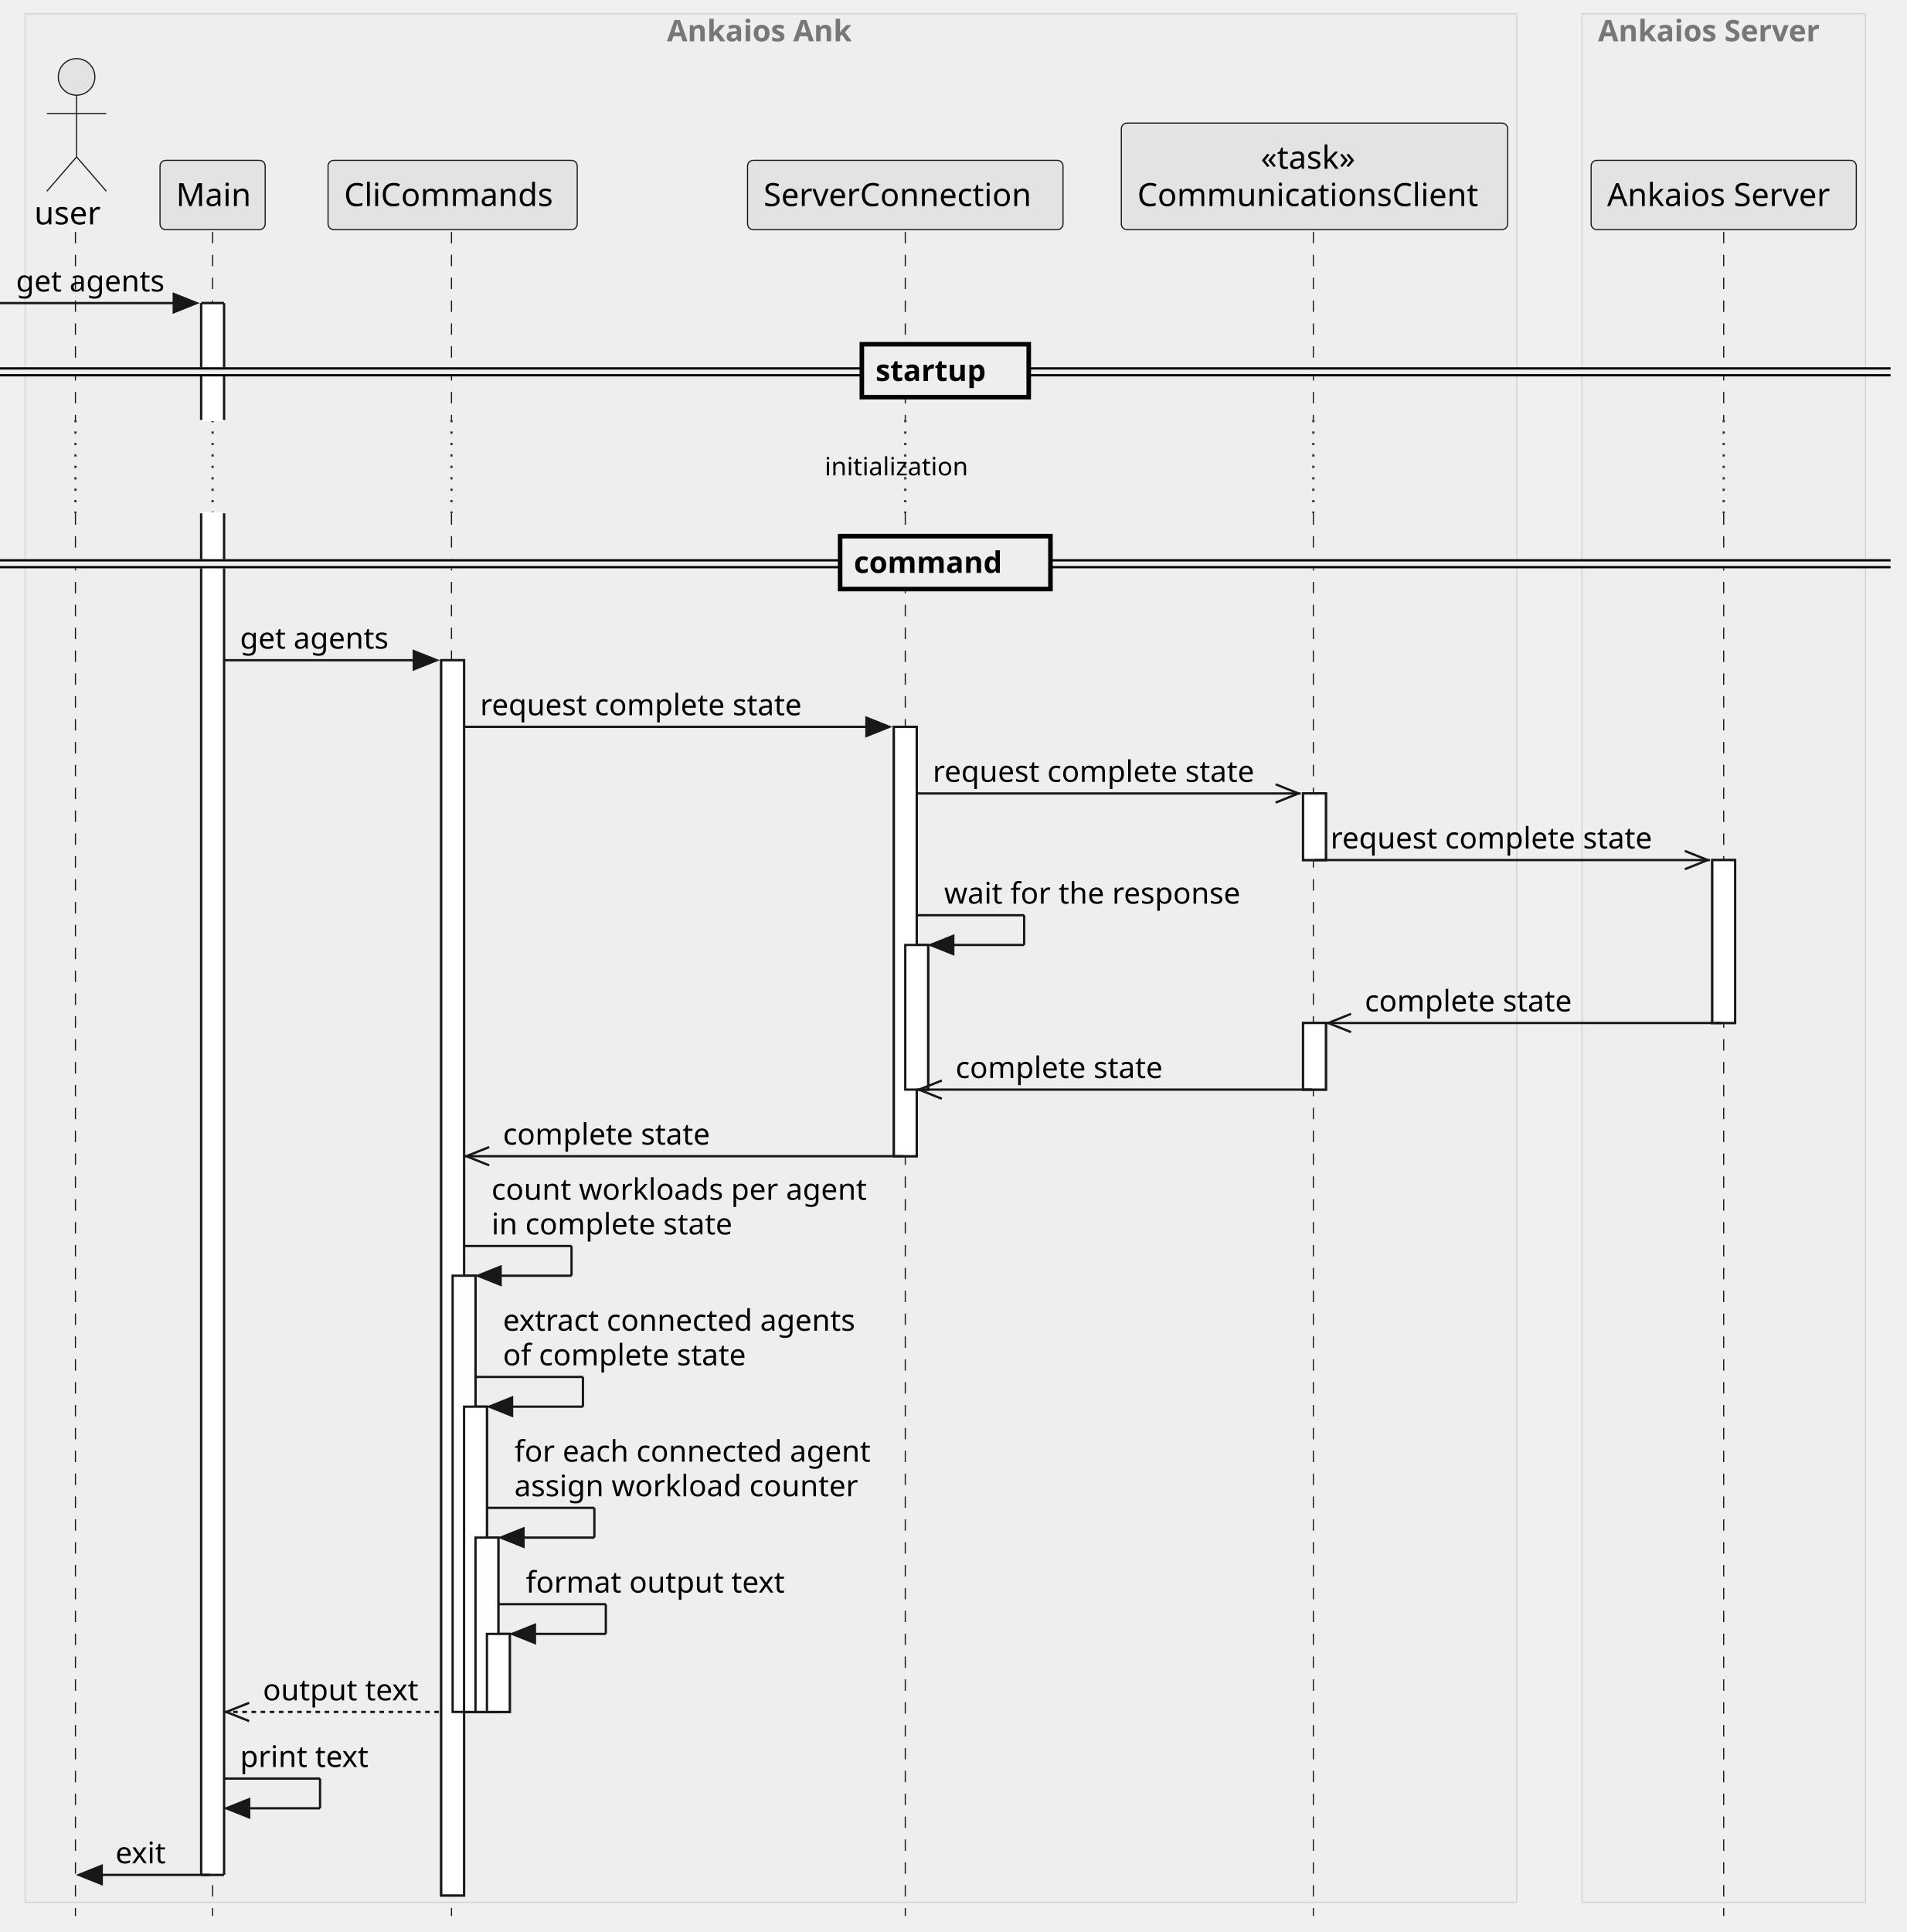
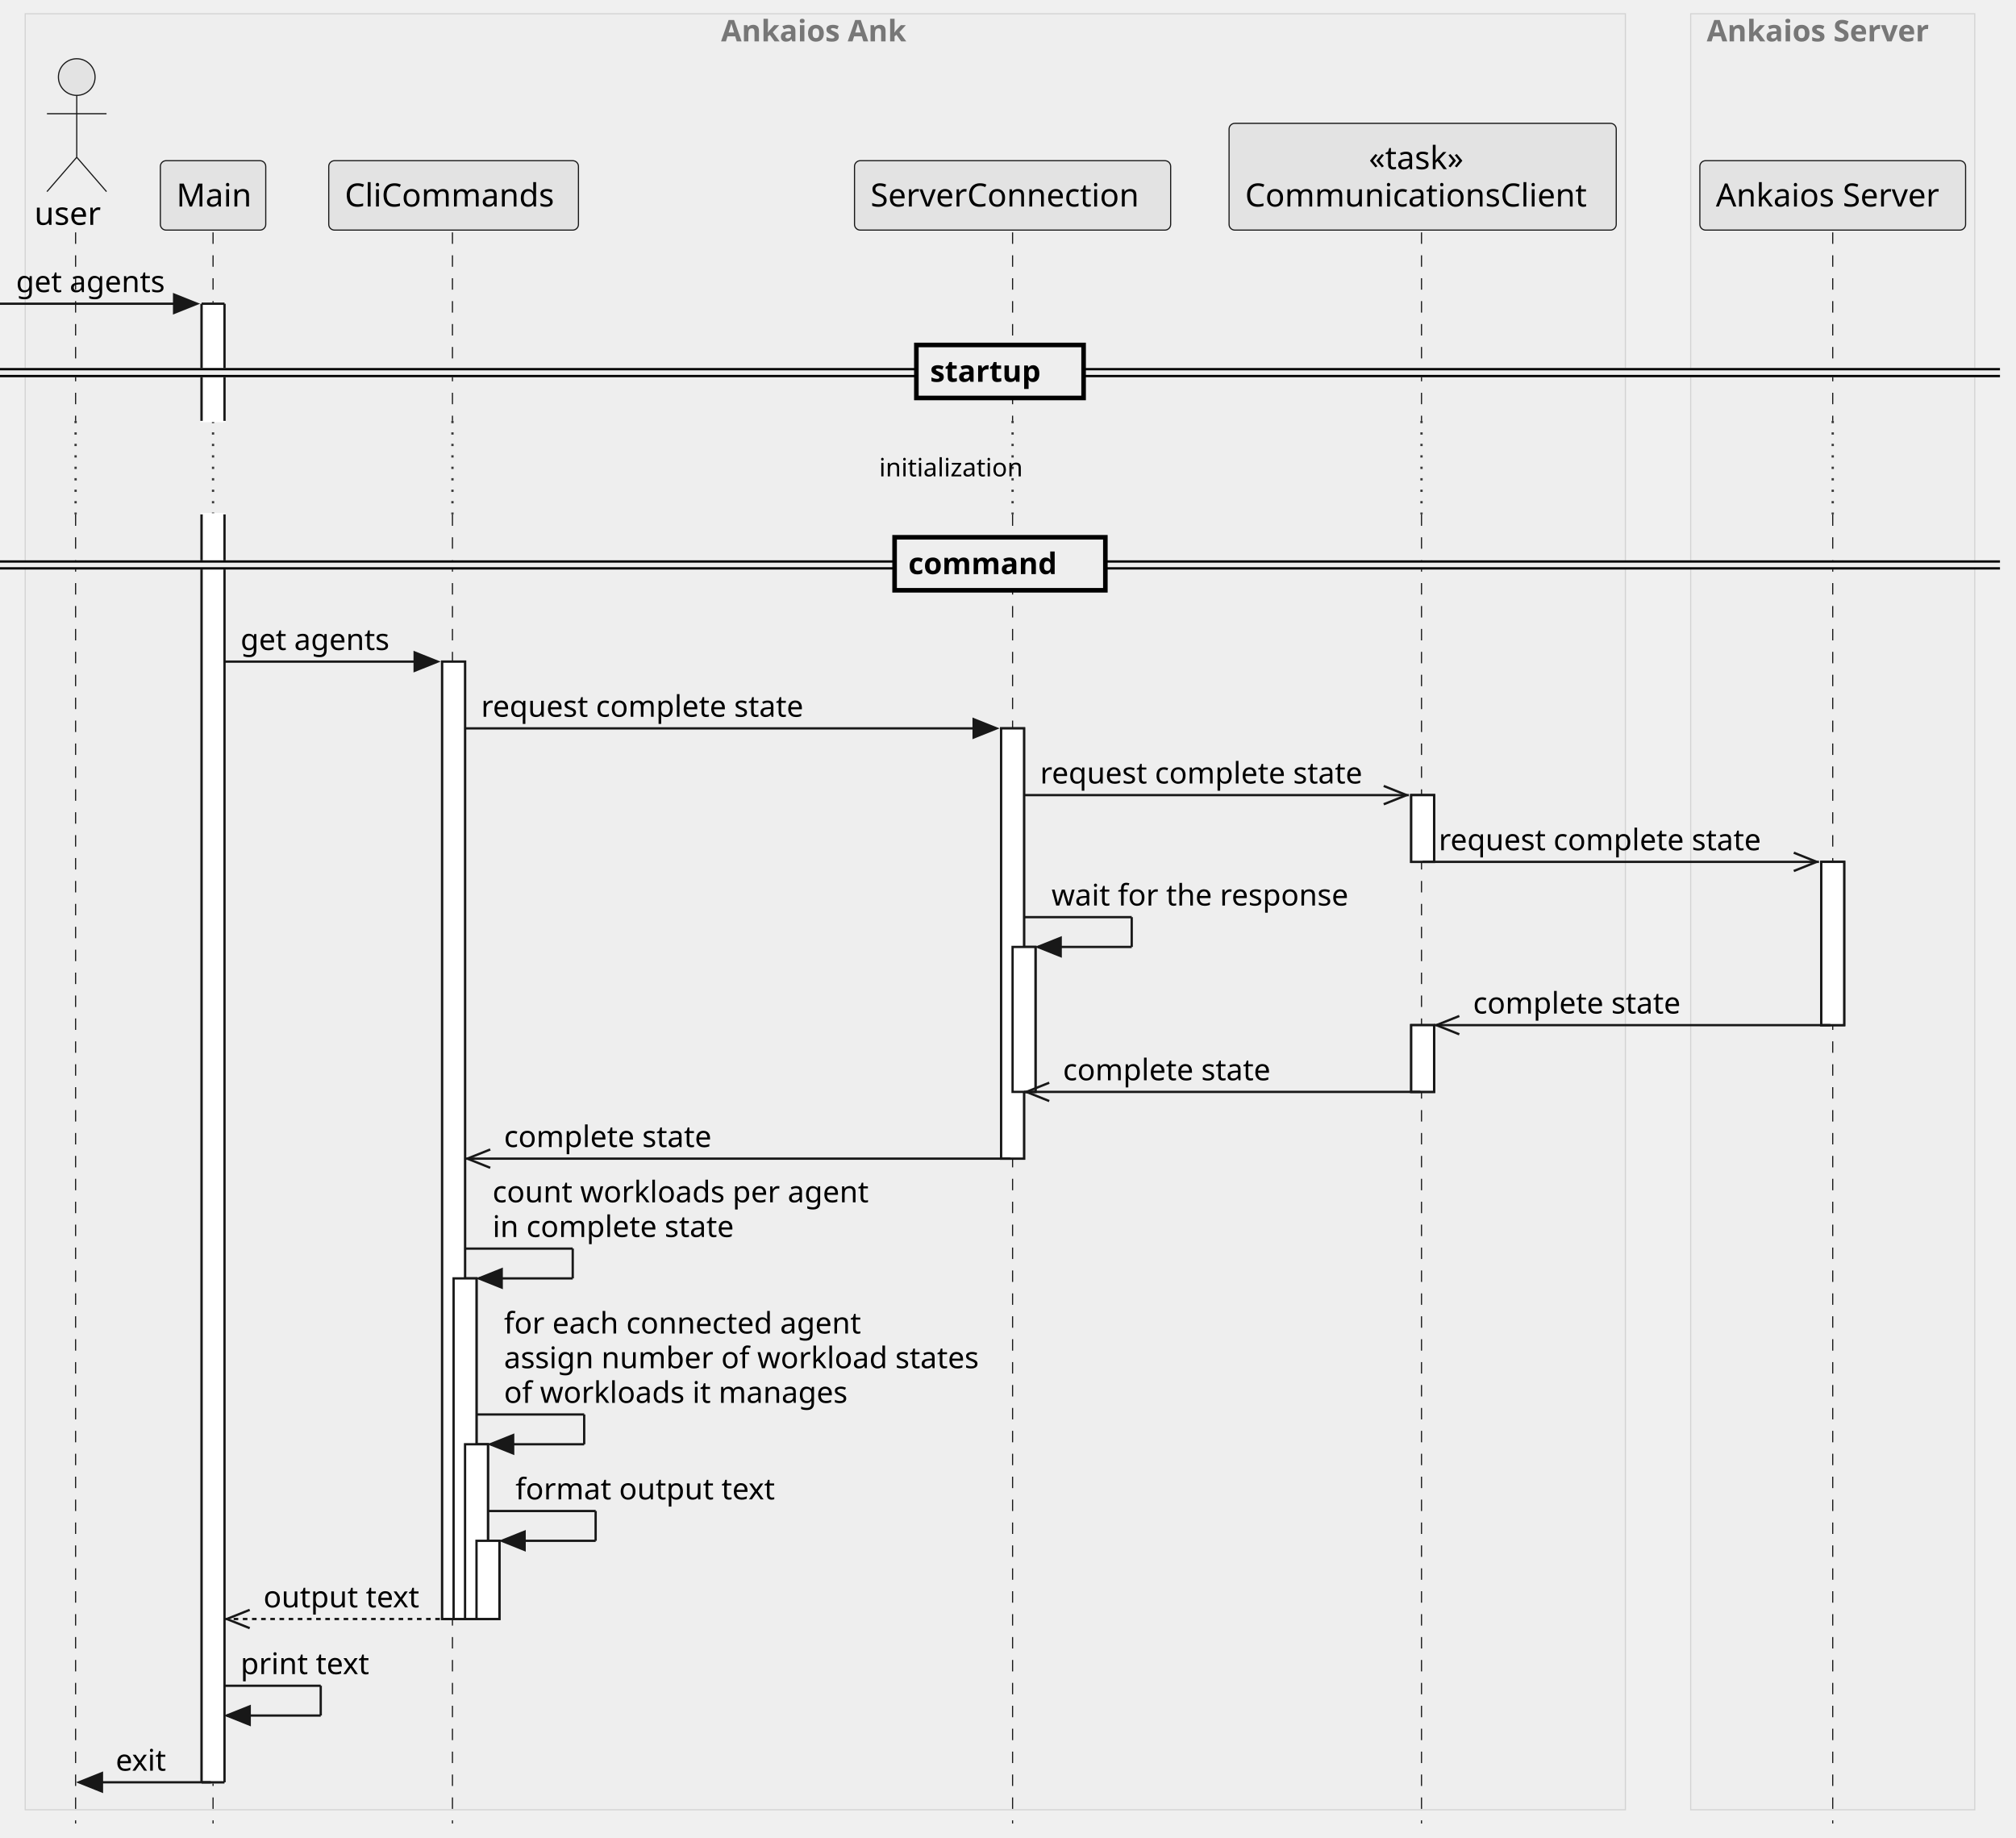
- <svg xmlns="http://www.w3.org/2000/svg" contentStyleType="text/css" height="845px" preserveAspectRatio="none" style="width:834px;height:845px;background:#FFFFFF;" version="1.1" viewBox="0 0 834 845" width="834px" zoomAndPan="magnify">
+ <svg xmlns="http://www.w3.org/2000/svg" contentStyleType="text/css" height="802px" preserveAspectRatio="none" style="width:880px;height:802px;background:#FFFFFF;" version="1.1" viewBox="0 0 880 802" width="880px" zoomAndPan="magnify">
  <defs />
  <g>
-     <rect fill="#EEEEEE" height="826.023" style="stroke:#D3D3D3;stroke-width:0.5;" width="652.5" x="11" y="6" />
-     <text fill="#777777" font-family="sans-serif" font-size="13" font-weight="bold" lengthAdjust="spacing" textLength="91" x="291.75" y="18.067">Ankaios Ank</text>
-     <rect fill="#EEEEEE" height="826.023" style="stroke:#D3D3D3;stroke-width:0.5;" width="124" x="692" y="6" />
-     <text fill="#777777" font-family="sans-serif" font-size="13" font-weight="bold" lengthAdjust="spacing" textLength="110" x="699" y="18.067">Ankaios Server</text>
+     <rect fill="#EEEEEE" height="783.891" style="stroke:#D3D3D3;stroke-width:0.5;" width="698.5" x="11" y="6" />
+     <text fill="#777777" font-family="sans-serif" font-size="13" font-weight="bold" lengthAdjust="spacing" textLength="91" x="314.75" y="18.067">Ankaios Ank</text>
+     <rect fill="#EEEEEE" height="783.891" style="stroke:#D3D3D3;stroke-width:0.5;" width="124" x="738" y="6" />
+     <text fill="#777777" font-family="sans-serif" font-size="13" font-weight="bold" lengthAdjust="spacing" textLength="110" x="745" y="18.067">Ankaios Server</text>
    <rect fill="#FFFFFF" height="51.133" style="stroke:#FFFFFF;stroke-width:1.0;" width="10" x="88" y="132.562" />
    <line style="stroke:#181818;stroke-width:1.0;" x1="88" x2="88" y1="132.562" y2="183.695" />
    <line style="stroke:#181818;stroke-width:1.0;" x1="98" x2="98" y1="132.562" y2="183.695" />
    <line style="stroke:#181818;stroke-width:1.0;" x1="88" x2="98" y1="132.562" y2="132.562" />
-     <rect fill="#FFFFFF" height="595.523" style="stroke:#FFFFFF;stroke-width:1.0;" width="10" x="88" y="224.5" />
-     <line style="stroke:#181818;stroke-width:1.0;" x1="88" x2="88" y1="224.5" y2="820.023" />
-     <line style="stroke:#181818;stroke-width:1.0;" x1="98" x2="98" y1="224.5" y2="820.023" />
-     <line style="stroke:#181818;stroke-width:1.0;" x1="88" x2="98" y1="820.023" y2="820.023" />
-     <rect fill="#FFFFFF" height="540.258" style="stroke:#181818;stroke-width:1.0;" width="10" x="193" y="288.766" />
-     <rect fill="#FFFFFF" height="190.797" style="stroke:#181818;stroke-width:1.0;" width="10" x="198" y="557.961" />
-     <rect fill="#FFFFFF" height="133.531" style="stroke:#181818;stroke-width:1.0;" width="10" x="203" y="615.227" />
-     <rect fill="#FFFFFF" height="76.266" style="stroke:#181818;stroke-width:1.0;" width="10" x="208" y="672.492" />
-     <rect fill="#FFFFFF" height="34.133" style="stroke:#181818;stroke-width:1.0;" width="10" x="213" y="714.625" />
-     <rect fill="#FFFFFF" height="187.797" style="stroke:#181818;stroke-width:1.0;" width="10" x="391" y="317.898" />
-     <rect fill="#FFFFFF" height="63.266" style="stroke:#181818;stroke-width:1.0;" width="10" x="396" y="413.297" />
-     <rect fill="#FFFFFF" height="29.133" style="stroke:#181818;stroke-width:1.0;" width="10" x="570" y="347.031" />
-     <rect fill="#FFFFFF" height="29.133" style="stroke:#181818;stroke-width:1.0;" width="10" x="570" y="447.43" />
-     <rect fill="#FFFFFF" height="71.266" style="stroke:#181818;stroke-width:1.0;" width="10" x="749" y="376.164" />
+     <rect fill="#FFFFFF" height="553.391" style="stroke:#FFFFFF;stroke-width:1.0;" width="10" x="88" y="224.5" />
+     <line style="stroke:#181818;stroke-width:1.0;" x1="88" x2="88" y1="224.5" y2="777.891" />
+     <line style="stroke:#181818;stroke-width:1.0;" x1="98" x2="98" y1="224.5" y2="777.891" />
+     <line style="stroke:#181818;stroke-width:1.0;" x1="88" x2="98" y1="777.891" y2="777.891" />
+     <rect fill="#FFFFFF" height="417.859" style="stroke:#181818;stroke-width:1.0;" width="10" x="193" y="288.766" />
+     <rect fill="#FFFFFF" height="148.664" style="stroke:#181818;stroke-width:1.0;" width="10" x="198" y="557.961" />
+     <rect fill="#FFFFFF" height="76.266" style="stroke:#181818;stroke-width:1.0;" width="10" x="203" y="630.359" />
+     <rect fill="#FFFFFF" height="34.133" style="stroke:#181818;stroke-width:1.0;" width="10" x="208" y="672.492" />
+     <rect fill="#FFFFFF" height="187.797" style="stroke:#181818;stroke-width:1.0;" width="10" x="437" y="317.898" />
+     <rect fill="#FFFFFF" height="63.266" style="stroke:#181818;stroke-width:1.0;" width="10" x="442" y="413.297" />
+     <rect fill="#FFFFFF" height="29.133" style="stroke:#181818;stroke-width:1.0;" width="10" x="616" y="347.031" />
+     <rect fill="#FFFFFF" height="29.133" style="stroke:#181818;stroke-width:1.0;" width="10" x="616" y="447.43" />
+     <rect fill="#FFFFFF" height="71.266" style="stroke:#181818;stroke-width:1.0;" width="10" x="795" y="376.164" />
    <line style="stroke:#181818;stroke-width:0.5;stroke-dasharray:5.0,5.0;" x1="33" x2="33" y1="101.43" y2="183.695" />
    <line style="stroke:#383838;stroke-width:1.0;stroke-dasharray:1.0,4.0;" x1="33" x2="33" y1="183.695" y2="224.5" />
-     <line style="stroke:#181818;stroke-width:0.5;stroke-dasharray:5.0,5.0;" x1="33" x2="33" y1="224.5" y2="838.023" />
+     <line style="stroke:#181818;stroke-width:0.5;stroke-dasharray:5.0,5.0;" x1="33" x2="33" y1="224.5" y2="795.891" />
    <line style="stroke:#181818;stroke-width:0.5;stroke-dasharray:5.0,5.0;" x1="93" x2="93" y1="101.43" y2="183.695" />
    <line style="stroke:#383838;stroke-width:1.0;stroke-dasharray:1.0,4.0;" x1="93" x2="93" y1="183.695" y2="224.5" />
-     <line style="stroke:#181818;stroke-width:0.5;stroke-dasharray:5.0,5.0;" x1="93" x2="93" y1="224.5" y2="838.023" />
+     <line style="stroke:#181818;stroke-width:0.5;stroke-dasharray:5.0,5.0;" x1="93" x2="93" y1="224.5" y2="795.891" />
    <line style="stroke:#181818;stroke-width:0.5;stroke-dasharray:5.0,5.0;" x1="197.5" x2="197.5" y1="101.43" y2="183.695" />
    <line style="stroke:#383838;stroke-width:1.0;stroke-dasharray:1.0,4.0;" x1="197.5" x2="197.5" y1="183.695" y2="224.5" />
-     <line style="stroke:#181818;stroke-width:0.5;stroke-dasharray:5.0,5.0;" x1="197.5" x2="197.5" y1="224.5" y2="838.023" />
-     <line style="stroke:#181818;stroke-width:0.5;stroke-dasharray:5.0,5.0;" x1="396" x2="396" y1="101.43" y2="183.695" />
-     <line style="stroke:#383838;stroke-width:1.0;stroke-dasharray:1.0,4.0;" x1="396" x2="396" y1="183.695" y2="224.5" />
-     <line style="stroke:#181818;stroke-width:0.5;stroke-dasharray:5.0,5.0;" x1="396" x2="396" y1="224.5" y2="838.023" />
-     <line style="stroke:#181818;stroke-width:0.5;stroke-dasharray:5.0,5.0;" x1="574.5" x2="574.5" y1="101.43" y2="183.695" />
-     <line style="stroke:#383838;stroke-width:1.0;stroke-dasharray:1.0,4.0;" x1="574.5" x2="574.5" y1="183.695" y2="224.5" />
-     <line style="stroke:#181818;stroke-width:0.5;stroke-dasharray:5.0,5.0;" x1="574.5" x2="574.5" y1="224.5" y2="838.023" />
-     <line style="stroke:#181818;stroke-width:0.5;stroke-dasharray:5.0,5.0;" x1="754" x2="754" y1="101.43" y2="183.695" />
-     <line style="stroke:#383838;stroke-width:1.0;stroke-dasharray:1.0,4.0;" x1="754" x2="754" y1="183.695" y2="224.5" />
-     <line style="stroke:#181818;stroke-width:0.5;stroke-dasharray:5.0,5.0;" x1="754" x2="754" y1="224.5" y2="838.023" />
+     <line style="stroke:#181818;stroke-width:0.5;stroke-dasharray:5.0,5.0;" x1="197.5" x2="197.5" y1="224.5" y2="795.891" />
+     <line style="stroke:#181818;stroke-width:0.5;stroke-dasharray:5.0,5.0;" x1="442" x2="442" y1="101.43" y2="183.695" />
+     <line style="stroke:#383838;stroke-width:1.0;stroke-dasharray:1.0,4.0;" x1="442" x2="442" y1="183.695" y2="224.5" />
+     <line style="stroke:#181818;stroke-width:0.5;stroke-dasharray:5.0,5.0;" x1="442" x2="442" y1="224.5" y2="795.891" />
+     <line style="stroke:#181818;stroke-width:0.5;stroke-dasharray:5.0,5.0;" x1="620.5" x2="620.5" y1="101.43" y2="183.695" />
+     <line style="stroke:#383838;stroke-width:1.0;stroke-dasharray:1.0,4.0;" x1="620.5" x2="620.5" y1="183.695" y2="224.5" />
+     <line style="stroke:#181818;stroke-width:0.5;stroke-dasharray:5.0,5.0;" x1="620.5" x2="620.5" y1="224.5" y2="795.891" />
+     <line style="stroke:#181818;stroke-width:0.5;stroke-dasharray:5.0,5.0;" x1="800" x2="800" y1="101.43" y2="183.695" />
+     <line style="stroke:#383838;stroke-width:1.0;stroke-dasharray:1.0,4.0;" x1="800" x2="800" y1="183.695" y2="224.5" />
+     <line style="stroke:#181818;stroke-width:0.5;stroke-dasharray:5.0,5.0;" x1="800" x2="800" y1="224.5" y2="795.891" />
    <text fill="#000000" font-family="sans-serif" font-size="14" lengthAdjust="spacing" textLength="31" x="15" y="98.128">user</text>
    <ellipse cx="33.5" cy="33.633" fill="#E3E3E3" rx="8" ry="8" style="stroke:#181818;stroke-width:0.5;" />
    <path d="M33.5,41.633 L33.5,68.633 M20.5,49.633 L46.5,49.633 M33.5,68.633 L20.5,83.633 M33.5,68.633 L46.5,83.633 " fill="none" style="stroke:#181818;stroke-width:0.5;" />
    <rect fill="#E3E3E3" height="30.297" rx="2.5" ry="2.5" style="stroke:#181818;stroke-width:0.5;" width="46" x="70" y="70.133" />
    <text fill="#000000" font-family="sans-serif" font-size="14" lengthAdjust="spacing" textLength="32" x="77" y="90.128">Main</text>
    <rect fill="#E3E3E3" height="30.297" rx="2.5" ry="2.5" style="stroke:#181818;stroke-width:0.5;" width="109" x="143.5" y="70.133" />
    <text fill="#000000" font-family="sans-serif" font-size="14" lengthAdjust="spacing" textLength="95" x="150.5" y="90.128">CliCommands</text>
-     <rect fill="#E3E3E3" height="30.297" rx="2.5" ry="2.5" style="stroke:#181818;stroke-width:0.5;" width="138" x="327" y="70.133" />
-     <text fill="#000000" font-family="sans-serif" font-size="14" lengthAdjust="spacing" textLength="124" x="334" y="90.128">ServerConnection</text>
-     <rect fill="#E3E3E3" height="46.594" rx="2.5" ry="2.5" style="stroke:#181818;stroke-width:0.5;" width="169" x="490.5" y="53.836" />
-     <text fill="#000000" font-family="sans-serif" font-size="14" lengthAdjust="spacing" textLength="47" x="551.5" y="73.831">«task»</text>
-     <text fill="#000000" font-family="sans-serif" font-size="14" lengthAdjust="spacing" textLength="155" x="497.5" y="90.128">CommunicationsClient</text>
-     <rect fill="#E3E3E3" height="30.297" rx="2.5" ry="2.5" style="stroke:#181818;stroke-width:0.5;" width="116" x="696" y="70.133" />
-     <text fill="#000000" font-family="sans-serif" font-size="14" lengthAdjust="spacing" textLength="102" x="703" y="90.128">Ankaios Server</text>
+     <rect fill="#E3E3E3" height="30.297" rx="2.5" ry="2.5" style="stroke:#181818;stroke-width:0.5;" width="138" x="373" y="70.133" />
+     <text fill="#000000" font-family="sans-serif" font-size="14" lengthAdjust="spacing" textLength="124" x="380" y="90.128">ServerConnection</text>
+     <rect fill="#E3E3E3" height="46.594" rx="2.5" ry="2.5" style="stroke:#181818;stroke-width:0.5;" width="169" x="536.5" y="53.836" />
+     <text fill="#000000" font-family="sans-serif" font-size="14" lengthAdjust="spacing" textLength="47" x="597.5" y="73.831">«task»</text>
+     <text fill="#000000" font-family="sans-serif" font-size="14" lengthAdjust="spacing" textLength="155" x="543.5" y="90.128">CommunicationsClient</text>
+     <rect fill="#E3E3E3" height="30.297" rx="2.5" ry="2.5" style="stroke:#181818;stroke-width:0.5;" width="116" x="742" y="70.133" />
+     <text fill="#000000" font-family="sans-serif" font-size="14" lengthAdjust="spacing" textLength="102" x="749" y="90.128">Ankaios Server</text>
    <rect fill="#FFFFFF" height="51.133" style="stroke:#FFFFFF;stroke-width:1.0;" width="10" x="88" y="132.562" />
    <line style="stroke:#181818;stroke-width:1.0;" x1="88" x2="88" y1="132.562" y2="183.695" />
    <line style="stroke:#181818;stroke-width:1.0;" x1="98" x2="98" y1="132.562" y2="183.695" />
    <line style="stroke:#181818;stroke-width:1.0;" x1="88" x2="98" y1="132.562" y2="132.562" />
-     <rect fill="#FFFFFF" height="595.523" style="stroke:#FFFFFF;stroke-width:1.0;" width="10" x="88" y="224.5" />
-     <line style="stroke:#181818;stroke-width:1.0;" x1="88" x2="88" y1="224.5" y2="820.023" />
-     <line style="stroke:#181818;stroke-width:1.0;" x1="98" x2="98" y1="224.5" y2="820.023" />
-     <line style="stroke:#181818;stroke-width:1.0;" x1="88" x2="98" y1="820.023" y2="820.023" />
-     <rect fill="#FFFFFF" height="540.258" style="stroke:#181818;stroke-width:1.0;" width="10" x="193" y="288.766" />
-     <rect fill="#FFFFFF" height="190.797" style="stroke:#181818;stroke-width:1.0;" width="10" x="198" y="557.961" />
-     <rect fill="#FFFFFF" height="133.531" style="stroke:#181818;stroke-width:1.0;" width="10" x="203" y="615.227" />
-     <rect fill="#FFFFFF" height="76.266" style="stroke:#181818;stroke-width:1.0;" width="10" x="208" y="672.492" />
-     <rect fill="#FFFFFF" height="34.133" style="stroke:#181818;stroke-width:1.0;" width="10" x="213" y="714.625" />
-     <rect fill="#FFFFFF" height="187.797" style="stroke:#181818;stroke-width:1.0;" width="10" x="391" y="317.898" />
-     <rect fill="#FFFFFF" height="63.266" style="stroke:#181818;stroke-width:1.0;" width="10" x="396" y="413.297" />
-     <rect fill="#FFFFFF" height="29.133" style="stroke:#181818;stroke-width:1.0;" width="10" x="570" y="347.031" />
-     <rect fill="#FFFFFF" height="29.133" style="stroke:#181818;stroke-width:1.0;" width="10" x="570" y="447.43" />
-     <rect fill="#FFFFFF" height="71.266" style="stroke:#181818;stroke-width:1.0;" width="10" x="749" y="376.164" />
+     <rect fill="#FFFFFF" height="553.391" style="stroke:#FFFFFF;stroke-width:1.0;" width="10" x="88" y="224.5" />
+     <line style="stroke:#181818;stroke-width:1.0;" x1="88" x2="88" y1="224.5" y2="777.891" />
+     <line style="stroke:#181818;stroke-width:1.0;" x1="98" x2="98" y1="224.5" y2="777.891" />
+     <line style="stroke:#181818;stroke-width:1.0;" x1="88" x2="98" y1="777.891" y2="777.891" />
+     <rect fill="#FFFFFF" height="417.859" style="stroke:#181818;stroke-width:1.0;" width="10" x="193" y="288.766" />
+     <rect fill="#FFFFFF" height="148.664" style="stroke:#181818;stroke-width:1.0;" width="10" x="198" y="557.961" />
+     <rect fill="#FFFFFF" height="76.266" style="stroke:#181818;stroke-width:1.0;" width="10" x="203" y="630.359" />
+     <rect fill="#FFFFFF" height="34.133" style="stroke:#181818;stroke-width:1.0;" width="10" x="208" y="672.492" />
+     <rect fill="#FFFFFF" height="187.797" style="stroke:#181818;stroke-width:1.0;" width="10" x="437" y="317.898" />
+     <rect fill="#FFFFFF" height="63.266" style="stroke:#181818;stroke-width:1.0;" width="10" x="442" y="413.297" />
+     <rect fill="#FFFFFF" height="29.133" style="stroke:#181818;stroke-width:1.0;" width="10" x="616" y="347.031" />
+     <rect fill="#FFFFFF" height="29.133" style="stroke:#181818;stroke-width:1.0;" width="10" x="616" y="447.43" />
+     <rect fill="#FFFFFF" height="71.266" style="stroke:#181818;stroke-width:1.0;" width="10" x="795" y="376.164" />
    <polygon fill="#181818" points="76,128.562,86,132.562,76,136.562" style="stroke:#181818;stroke-width:1.0;" />
    <line style="stroke:#181818;stroke-width:1.0;" x1="0" x2="82" y1="132.562" y2="132.562" />
    <text fill="#000000" font-family="sans-serif" font-size="13" lengthAdjust="spacing" textLength="69" x="7" y="127.497">get agents</text>
-     <rect fill="#EEEEEE" height="3" style="stroke:#EEEEEE;stroke-width:1.0;" width="827" x="0" y="161.129" />
-     <line style="stroke:#000000;stroke-width:1.0;" x1="0" x2="827" y1="161.129" y2="161.129" />
-     <line style="stroke:#000000;stroke-width:1.0;" x1="0" x2="827" y1="164.129" y2="164.129" />
-     <rect fill="#EEEEEE" height="23.133" style="stroke:#000000;stroke-width:2.0;" width="73" x="377" y="150.562" />
-     <text fill="#000000" font-family="sans-serif" font-size="13" font-weight="bold" lengthAdjust="spacing" textLength="54" x="383" y="166.629">startup</text>
-     <text fill="#000000" font-family="sans-serif" font-size="11" lengthAdjust="spacing" textLength="66" x="360.75" y="207.906">initialization</text>
-     <rect fill="#EEEEEE" height="3" style="stroke:#EEEEEE;stroke-width:1.0;" width="827" x="0" y="245.066" />
-     <line style="stroke:#000000;stroke-width:1.0;" x1="0" x2="827" y1="245.066" y2="245.066" />
-     <line style="stroke:#000000;stroke-width:1.0;" x1="0" x2="827" y1="248.066" y2="248.066" />
-     <rect fill="#EEEEEE" height="23.133" style="stroke:#000000;stroke-width:2.0;" width="92" x="367.5" y="234.5" />
-     <text fill="#000000" font-family="sans-serif" font-size="13" font-weight="bold" lengthAdjust="spacing" textLength="73" x="373.5" y="250.567">command</text>
+     <rect fill="#EEEEEE" height="3" style="stroke:#EEEEEE;stroke-width:1.0;" width="873" x="0" y="161.129" />
+     <line style="stroke:#000000;stroke-width:1.0;" x1="0" x2="873" y1="161.129" y2="161.129" />
+     <line style="stroke:#000000;stroke-width:1.0;" x1="0" x2="873" y1="164.129" y2="164.129" />
+     <rect fill="#EEEEEE" height="23.133" style="stroke:#000000;stroke-width:2.0;" width="73" x="400" y="150.562" />
+     <text fill="#000000" font-family="sans-serif" font-size="13" font-weight="bold" lengthAdjust="spacing" textLength="54" x="406" y="166.629">startup</text>
+     <text fill="#000000" font-family="sans-serif" font-size="11" lengthAdjust="spacing" textLength="66" x="383.75" y="207.906">initialization</text>
+     <rect fill="#EEEEEE" height="3" style="stroke:#EEEEEE;stroke-width:1.0;" width="873" x="0" y="245.066" />
+     <line style="stroke:#000000;stroke-width:1.0;" x1="0" x2="873" y1="245.066" y2="245.066" />
+     <line style="stroke:#000000;stroke-width:1.0;" x1="0" x2="873" y1="248.066" y2="248.066" />
+     <rect fill="#EEEEEE" height="23.133" style="stroke:#000000;stroke-width:2.0;" width="92" x="390.5" y="234.5" />
+     <text fill="#000000" font-family="sans-serif" font-size="13" font-weight="bold" lengthAdjust="spacing" textLength="73" x="396.5" y="250.567">command</text>
    <polygon fill="#181818" points="181,284.766,191,288.766,181,292.766" style="stroke:#181818;stroke-width:1.0;" />
    <line style="stroke:#181818;stroke-width:1.0;" x1="98" x2="187" y1="288.766" y2="288.766" />
    <text fill="#000000" font-family="sans-serif" font-size="13" lengthAdjust="spacing" textLength="69" x="105" y="283.7">get agents</text>
-     <polygon fill="#181818" points="379,313.898,389,317.898,379,321.898" style="stroke:#181818;stroke-width:1.0;" />
-     <line style="stroke:#181818;stroke-width:1.0;" x1="203" x2="385" y1="317.898" y2="317.898" />
+     <polygon fill="#181818" points="425,313.898,435,317.898,425,321.898" style="stroke:#181818;stroke-width:1.0;" />
+     <line style="stroke:#181818;stroke-width:1.0;" x1="203" x2="431" y1="317.898" y2="317.898" />
    <text fill="#000000" font-family="sans-serif" font-size="13" lengthAdjust="spacing" textLength="150" x="210" y="312.832">request complete state</text>
-     <line style="stroke:#181818;stroke-width:1.0;" x1="568" x2="558" y1="347.031" y2="343.031" />
-     <line style="stroke:#181818;stroke-width:1.0;" x1="568" x2="558" y1="347.031" y2="351.031" />
-     <line style="stroke:#181818;stroke-width:1.0;" x1="401" x2="569" y1="347.031" y2="347.031" />
-     <text fill="#000000" font-family="sans-serif" font-size="13" lengthAdjust="spacing" textLength="150" x="408" y="341.965">request complete state</text>
-     <line style="stroke:#181818;stroke-width:1.0;" x1="747" x2="737" y1="376.164" y2="372.164" />
-     <line style="stroke:#181818;stroke-width:1.0;" x1="747" x2="737" y1="376.164" y2="380.164" />
-     <line style="stroke:#181818;stroke-width:1.0;" x1="575" x2="748" y1="376.164" y2="376.164" />
-     <text fill="#000000" font-family="sans-serif" font-size="13" lengthAdjust="spacing" textLength="150" x="582" y="371.098">request complete state</text>
-     <line style="stroke:#181818;stroke-width:1.0;" x1="401" x2="448" y1="400.297" y2="400.297" />
-     <line style="stroke:#181818;stroke-width:1.0;" x1="448" x2="448" y1="400.297" y2="413.297" />
-     <line style="stroke:#181818;stroke-width:1.0;" x1="407" x2="448" y1="413.297" y2="413.297" />
-     <polygon fill="#181818" points="417,409.297,407,413.297,417,417.297" style="stroke:#181818;stroke-width:1.0;" />
-     <text fill="#000000" font-family="sans-serif" font-size="13" lengthAdjust="spacing" textLength="134" x="413" y="395.231">wait for the response</text>
-     <line style="stroke:#181818;stroke-width:1.0;" x1="581" x2="591" y1="447.43" y2="443.43" />
-     <line style="stroke:#181818;stroke-width:1.0;" x1="581" x2="591" y1="447.43" y2="451.43" />
-     <line style="stroke:#181818;stroke-width:1.0;" x1="580" x2="753" y1="447.43" y2="447.43" />
-     <text fill="#000000" font-family="sans-serif" font-size="13" lengthAdjust="spacing" textLength="97" x="597" y="442.364">complete state</text>
-     <line style="stroke:#181818;stroke-width:1.0;" x1="402" x2="412" y1="476.562" y2="472.562" />
-     <line style="stroke:#181818;stroke-width:1.0;" x1="402" x2="412" y1="476.562" y2="480.562" />
-     <line style="stroke:#181818;stroke-width:1.0;" x1="401" x2="574" y1="476.562" y2="476.562" />
-     <text fill="#000000" font-family="sans-serif" font-size="13" lengthAdjust="spacing" textLength="97" x="418" y="471.497">complete state</text>
+     <line style="stroke:#181818;stroke-width:1.0;" x1="614" x2="604" y1="347.031" y2="343.031" />
+     <line style="stroke:#181818;stroke-width:1.0;" x1="614" x2="604" y1="347.031" y2="351.031" />
+     <line style="stroke:#181818;stroke-width:1.0;" x1="447" x2="615" y1="347.031" y2="347.031" />
+     <text fill="#000000" font-family="sans-serif" font-size="13" lengthAdjust="spacing" textLength="150" x="454" y="341.965">request complete state</text>
+     <line style="stroke:#181818;stroke-width:1.0;" x1="793" x2="783" y1="376.164" y2="372.164" />
+     <line style="stroke:#181818;stroke-width:1.0;" x1="793" x2="783" y1="376.164" y2="380.164" />
+     <line style="stroke:#181818;stroke-width:1.0;" x1="621" x2="794" y1="376.164" y2="376.164" />
+     <text fill="#000000" font-family="sans-serif" font-size="13" lengthAdjust="spacing" textLength="150" x="628" y="371.098">request complete state</text>
+     <line style="stroke:#181818;stroke-width:1.0;" x1="447" x2="494" y1="400.297" y2="400.297" />
+     <line style="stroke:#181818;stroke-width:1.0;" x1="494" x2="494" y1="400.297" y2="413.297" />
+     <line style="stroke:#181818;stroke-width:1.0;" x1="453" x2="494" y1="413.297" y2="413.297" />
+     <polygon fill="#181818" points="463,409.297,453,413.297,463,417.297" style="stroke:#181818;stroke-width:1.0;" />
+     <text fill="#000000" font-family="sans-serif" font-size="13" lengthAdjust="spacing" textLength="134" x="459" y="395.231">wait for the response</text>
+     <line style="stroke:#181818;stroke-width:1.0;" x1="627" x2="637" y1="447.43" y2="443.43" />
+     <line style="stroke:#181818;stroke-width:1.0;" x1="627" x2="637" y1="447.43" y2="451.43" />
+     <line style="stroke:#181818;stroke-width:1.0;" x1="626" x2="799" y1="447.43" y2="447.43" />
+     <text fill="#000000" font-family="sans-serif" font-size="13" lengthAdjust="spacing" textLength="97" x="643" y="442.364">complete state</text>
+     <line style="stroke:#181818;stroke-width:1.0;" x1="448" x2="458" y1="476.562" y2="472.562" />
+     <line style="stroke:#181818;stroke-width:1.0;" x1="448" x2="458" y1="476.562" y2="480.562" />
+     <line style="stroke:#181818;stroke-width:1.0;" x1="447" x2="620" y1="476.562" y2="476.562" />
+     <text fill="#000000" font-family="sans-serif" font-size="13" lengthAdjust="spacing" textLength="97" x="464" y="471.497">complete state</text>
    <line style="stroke:#181818;stroke-width:1.0;" x1="204" x2="214" y1="505.695" y2="501.695" />
    <line style="stroke:#181818;stroke-width:1.0;" x1="204" x2="214" y1="505.695" y2="509.695" />
-     <line style="stroke:#181818;stroke-width:1.0;" x1="203" x2="395" y1="505.695" y2="505.695" />
+     <line style="stroke:#181818;stroke-width:1.0;" x1="203" x2="441" y1="505.695" y2="505.695" />
    <text fill="#000000" font-family="sans-serif" font-size="13" lengthAdjust="spacing" textLength="97" x="220" y="500.629">complete state</text>
    <line style="stroke:#181818;stroke-width:1.0;" x1="203" x2="250" y1="544.961" y2="544.961" />
    <line style="stroke:#181818;stroke-width:1.0;" x1="250" x2="250" y1="544.961" y2="557.961" />
    <line style="stroke:#181818;stroke-width:1.0;" x1="209" x2="250" y1="557.961" y2="557.961" />
    <polygon fill="#181818" points="219,553.961,209,557.961,219,561.961" style="stroke:#181818;stroke-width:1.0;" />
    <text fill="#000000" font-family="sans-serif" font-size="13" lengthAdjust="spacing" textLength="169" x="215" y="524.762">count workloads per agent</text>
    <text fill="#000000" font-family="sans-serif" font-size="13" lengthAdjust="spacing" textLength="112" x="215" y="539.895">in complete state</text>
-     <line style="stroke:#181818;stroke-width:1.0;" x1="208" x2="255" y1="602.227" y2="602.227" />
-     <line style="stroke:#181818;stroke-width:1.0;" x1="255" x2="255" y1="602.227" y2="615.227" />
-     <line style="stroke:#181818;stroke-width:1.0;" x1="214" x2="255" y1="615.227" y2="615.227" />
-     <polygon fill="#181818" points="224,611.227,214,615.227,224,619.227" style="stroke:#181818;stroke-width:1.0;" />
-     <text fill="#000000" font-family="sans-serif" font-size="13" lengthAdjust="spacing" textLength="164" x="220" y="582.028">extract connected agents</text>
-     <text fill="#000000" font-family="sans-serif" font-size="13" lengthAdjust="spacing" textLength="113" x="220" y="597.161">of complete state</text>
+     <line style="stroke:#181818;stroke-width:1.0;" x1="208" x2="255" y1="617.359" y2="617.359" />
+     <line style="stroke:#181818;stroke-width:1.0;" x1="255" x2="255" y1="617.359" y2="630.359" />
+     <line style="stroke:#181818;stroke-width:1.0;" x1="214" x2="255" y1="630.359" y2="630.359" />
+     <polygon fill="#181818" points="224,626.359,214,630.359,224,634.359" style="stroke:#181818;stroke-width:1.0;" />
+     <text fill="#000000" font-family="sans-serif" font-size="13" lengthAdjust="spacing" textLength="164" x="220" y="582.028">for each connected agent</text>
+     <text fill="#000000" font-family="sans-serif" font-size="13" lengthAdjust="spacing" textLength="215" x="220" y="597.161">assign number of workload states</text>
+     <text fill="#000000" font-family="sans-serif" font-size="13" lengthAdjust="spacing" textLength="155" x="220" y="612.293">of workloads it manages</text>
    <line style="stroke:#181818;stroke-width:1.0;" x1="213" x2="260" y1="659.492" y2="659.492" />
    <line style="stroke:#181818;stroke-width:1.0;" x1="260" x2="260" y1="659.492" y2="672.492" />
    <line style="stroke:#181818;stroke-width:1.0;" x1="219" x2="260" y1="672.492" y2="672.492" />
    <polygon fill="#181818" points="229,668.492,219,672.492,229,676.492" style="stroke:#181818;stroke-width:1.0;" />
-     <text fill="#000000" font-family="sans-serif" font-size="13" lengthAdjust="spacing" textLength="164" x="225" y="639.293">for each connected agent</text>
-     <text fill="#000000" font-family="sans-serif" font-size="13" lengthAdjust="spacing" textLength="154" x="225" y="654.426">assign workload counter</text>
-     <line style="stroke:#181818;stroke-width:1.0;" x1="218" x2="265" y1="701.625" y2="701.625" />
-     <line style="stroke:#181818;stroke-width:1.0;" x1="265" x2="265" y1="701.625" y2="714.625" />
-     <line style="stroke:#181818;stroke-width:1.0;" x1="224" x2="265" y1="714.625" y2="714.625" />
-     <polygon fill="#181818" points="234,710.625,224,714.625,234,718.625" style="stroke:#181818;stroke-width:1.0;" />
-     <text fill="#000000" font-family="sans-serif" font-size="13" lengthAdjust="spacing" textLength="118" x="230" y="696.559">format output text</text>
-     <line style="stroke:#181818;stroke-width:1.0;" x1="99" x2="109" y1="748.758" y2="744.758" />
-     <line style="stroke:#181818;stroke-width:1.0;" x1="99" x2="109" y1="748.758" y2="752.758" />
-     <line style="stroke:#181818;stroke-width:1.0;stroke-dasharray:2.0,2.0;" x1="98" x2="192" y1="748.758" y2="748.758" />
-     <text fill="#000000" font-family="sans-serif" font-size="13" lengthAdjust="spacing" textLength="71" x="115" y="743.692">output text</text>
-     <line style="stroke:#181818;stroke-width:1.0;" x1="98" x2="140" y1="777.891" y2="777.891" />
-     <line style="stroke:#181818;stroke-width:1.0;" x1="140" x2="140" y1="777.891" y2="790.891" />
-     <line style="stroke:#181818;stroke-width:1.0;" x1="99" x2="140" y1="790.891" y2="790.891" />
-     <polygon fill="#181818" points="109,786.891,99,790.891,109,794.891" style="stroke:#181818;stroke-width:1.0;" />
-     <text fill="#000000" font-family="sans-serif" font-size="13" lengthAdjust="spacing" textLength="58" x="105" y="772.825">print text</text>
-     <polygon fill="#181818" points="44.5,816.023,34.5,820.023,44.5,824.023" style="stroke:#181818;stroke-width:1.0;" />
-     <line style="stroke:#181818;stroke-width:1.0;" x1="38.5" x2="92" y1="820.023" y2="820.023" />
-     <text fill="#000000" font-family="sans-serif" font-size="13" lengthAdjust="spacing" textLength="23" x="50.5" y="814.957">exit</text>
+     <text fill="#000000" font-family="sans-serif" font-size="13" lengthAdjust="spacing" textLength="118" x="225" y="654.426">format output text</text>
+     <line style="stroke:#181818;stroke-width:1.0;" x1="99" x2="109" y1="706.625" y2="702.625" />
+     <line style="stroke:#181818;stroke-width:1.0;" x1="99" x2="109" y1="706.625" y2="710.625" />
+     <line style="stroke:#181818;stroke-width:1.0;stroke-dasharray:2.0,2.0;" x1="98" x2="197" y1="706.625" y2="706.625" />
+     <text fill="#000000" font-family="sans-serif" font-size="13" lengthAdjust="spacing" textLength="71" x="115" y="701.559">output text</text>
+     <line style="stroke:#181818;stroke-width:1.0;" x1="98" x2="140" y1="735.758" y2="735.758" />
+     <line style="stroke:#181818;stroke-width:1.0;" x1="140" x2="140" y1="735.758" y2="748.758" />
+     <line style="stroke:#181818;stroke-width:1.0;" x1="99" x2="140" y1="748.758" y2="748.758" />
+     <polygon fill="#181818" points="109,744.758,99,748.758,109,752.758" style="stroke:#181818;stroke-width:1.0;" />
+     <text fill="#000000" font-family="sans-serif" font-size="13" lengthAdjust="spacing" textLength="58" x="105" y="730.692">print text</text>
+     <polygon fill="#181818" points="44.5,773.891,34.5,777.891,44.5,781.891" style="stroke:#181818;stroke-width:1.0;" />
+     <line style="stroke:#181818;stroke-width:1.0;" x1="38.5" x2="92" y1="777.891" y2="777.891" />
+     <text fill="#000000" font-family="sans-serif" font-size="13" lengthAdjust="spacing" textLength="23" x="50.5" y="772.825">exit</text>
  </g>
</svg>
